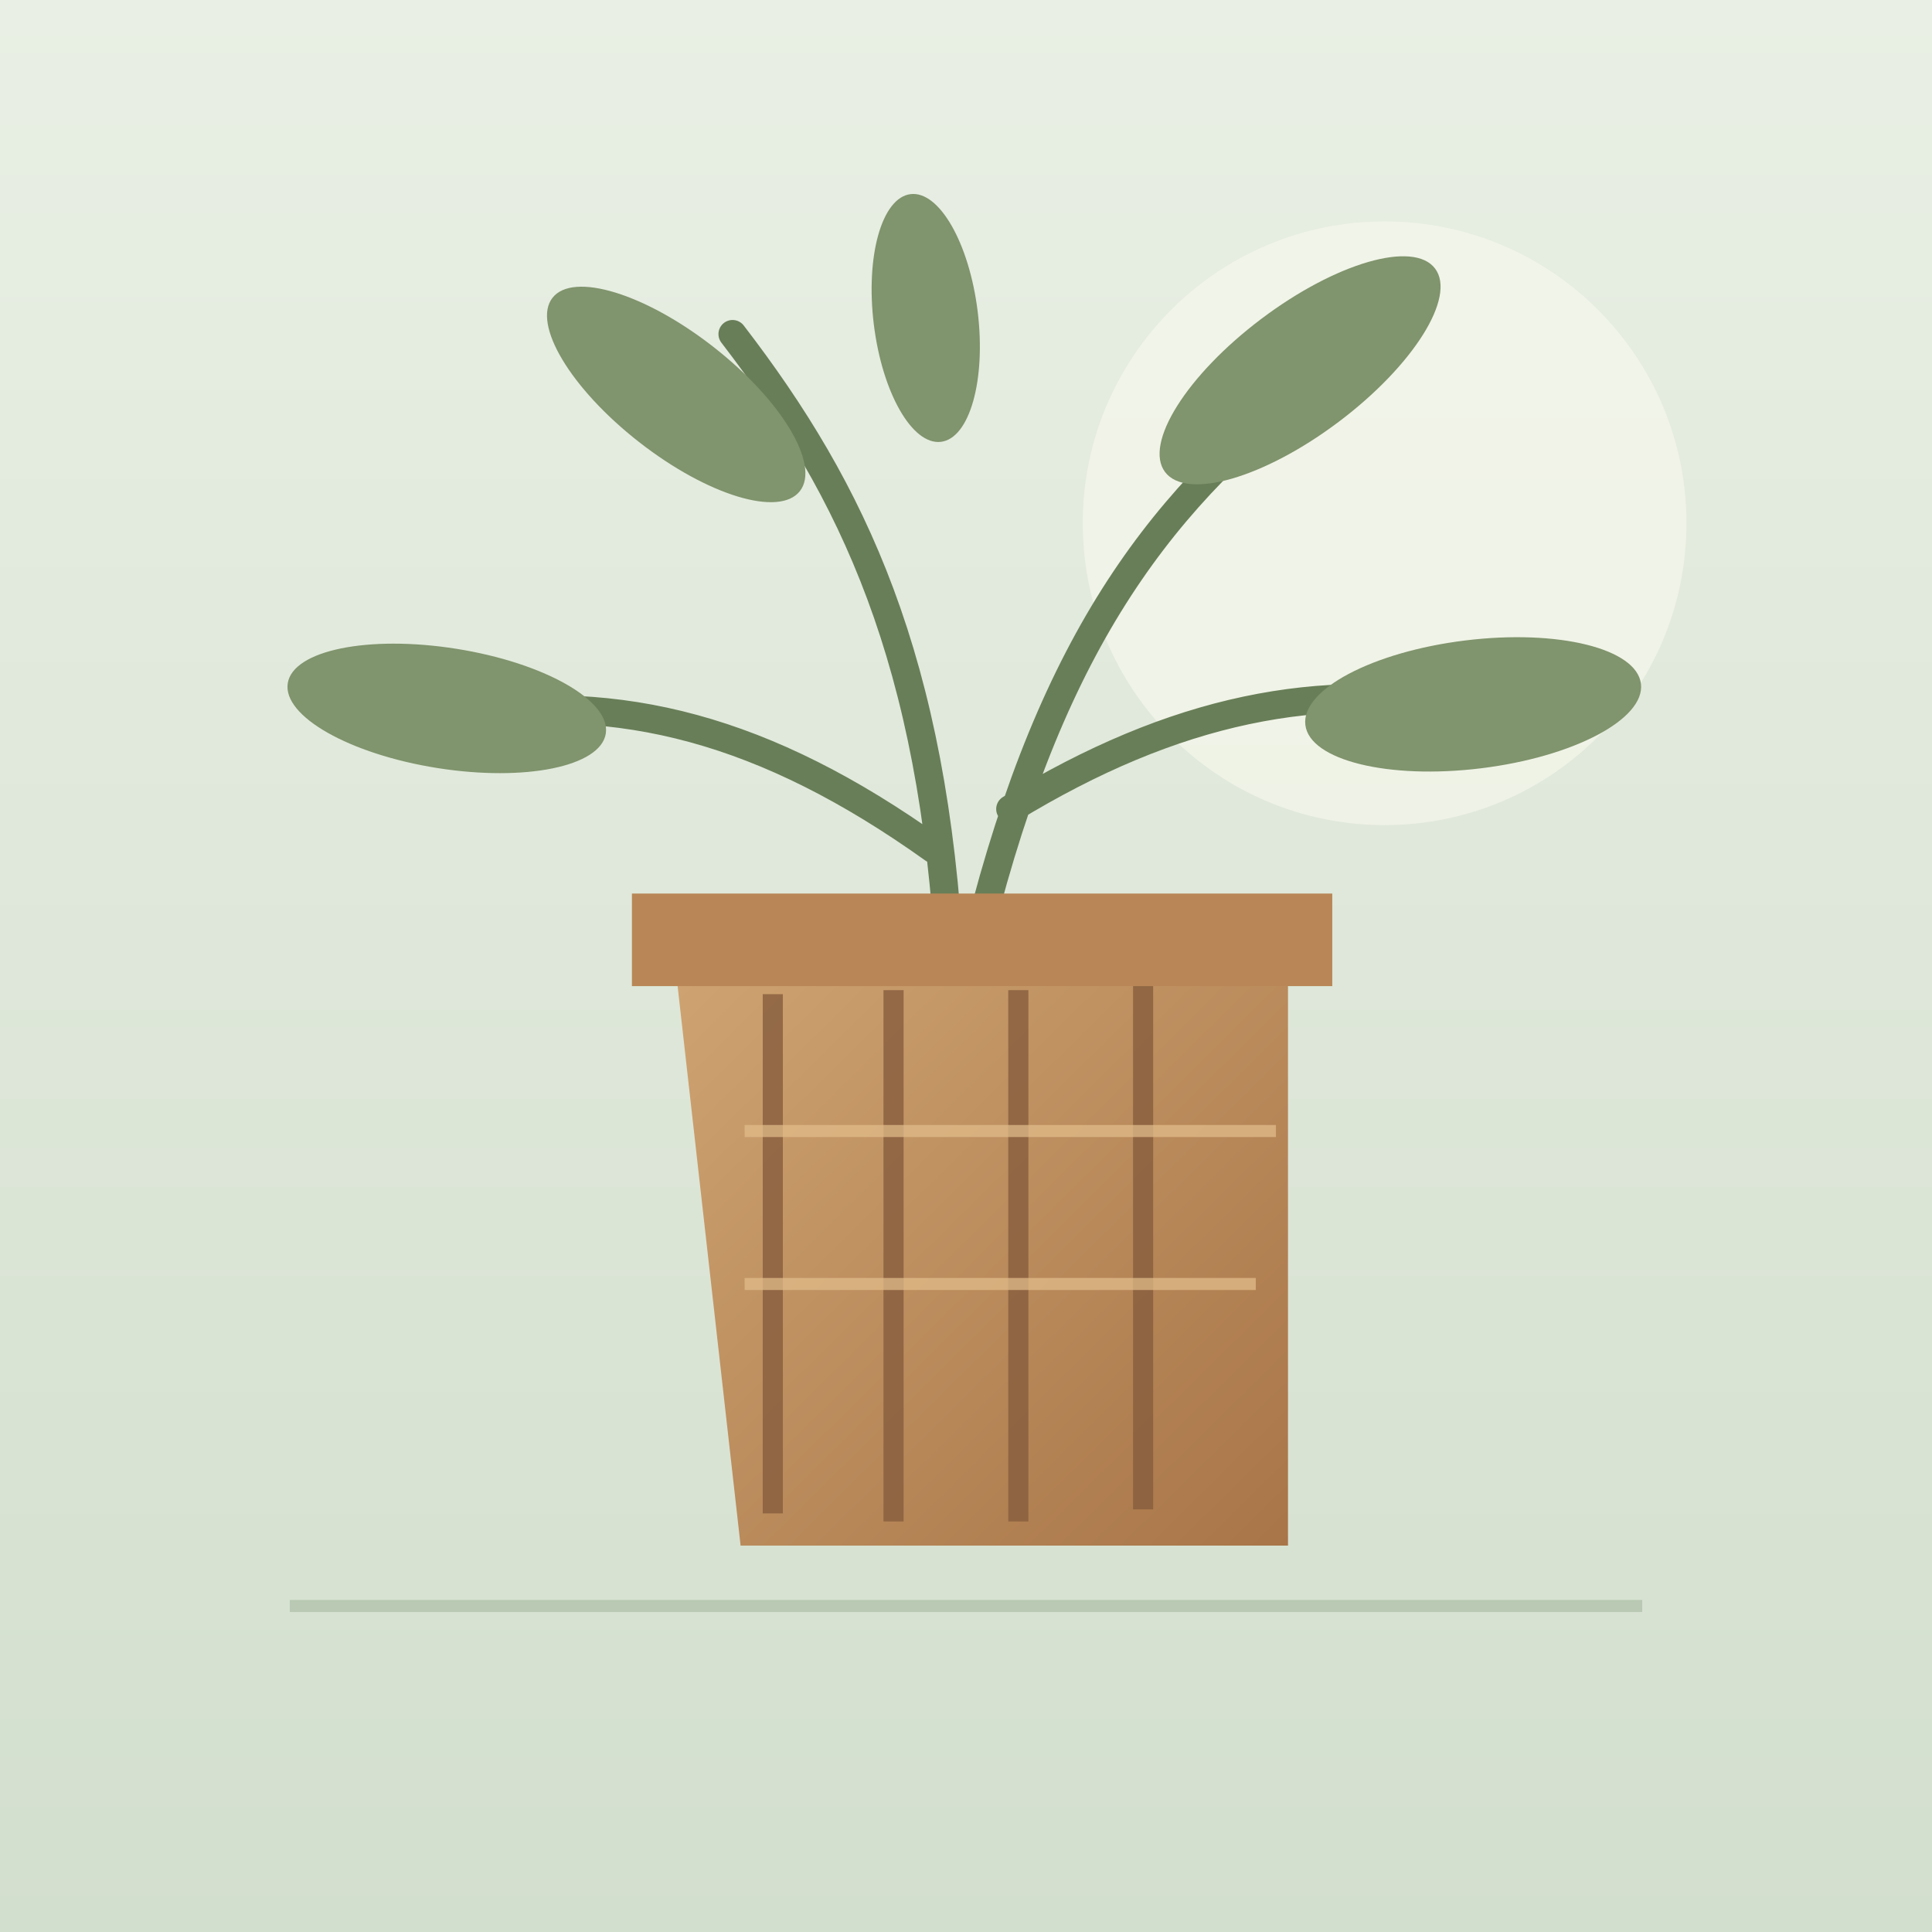
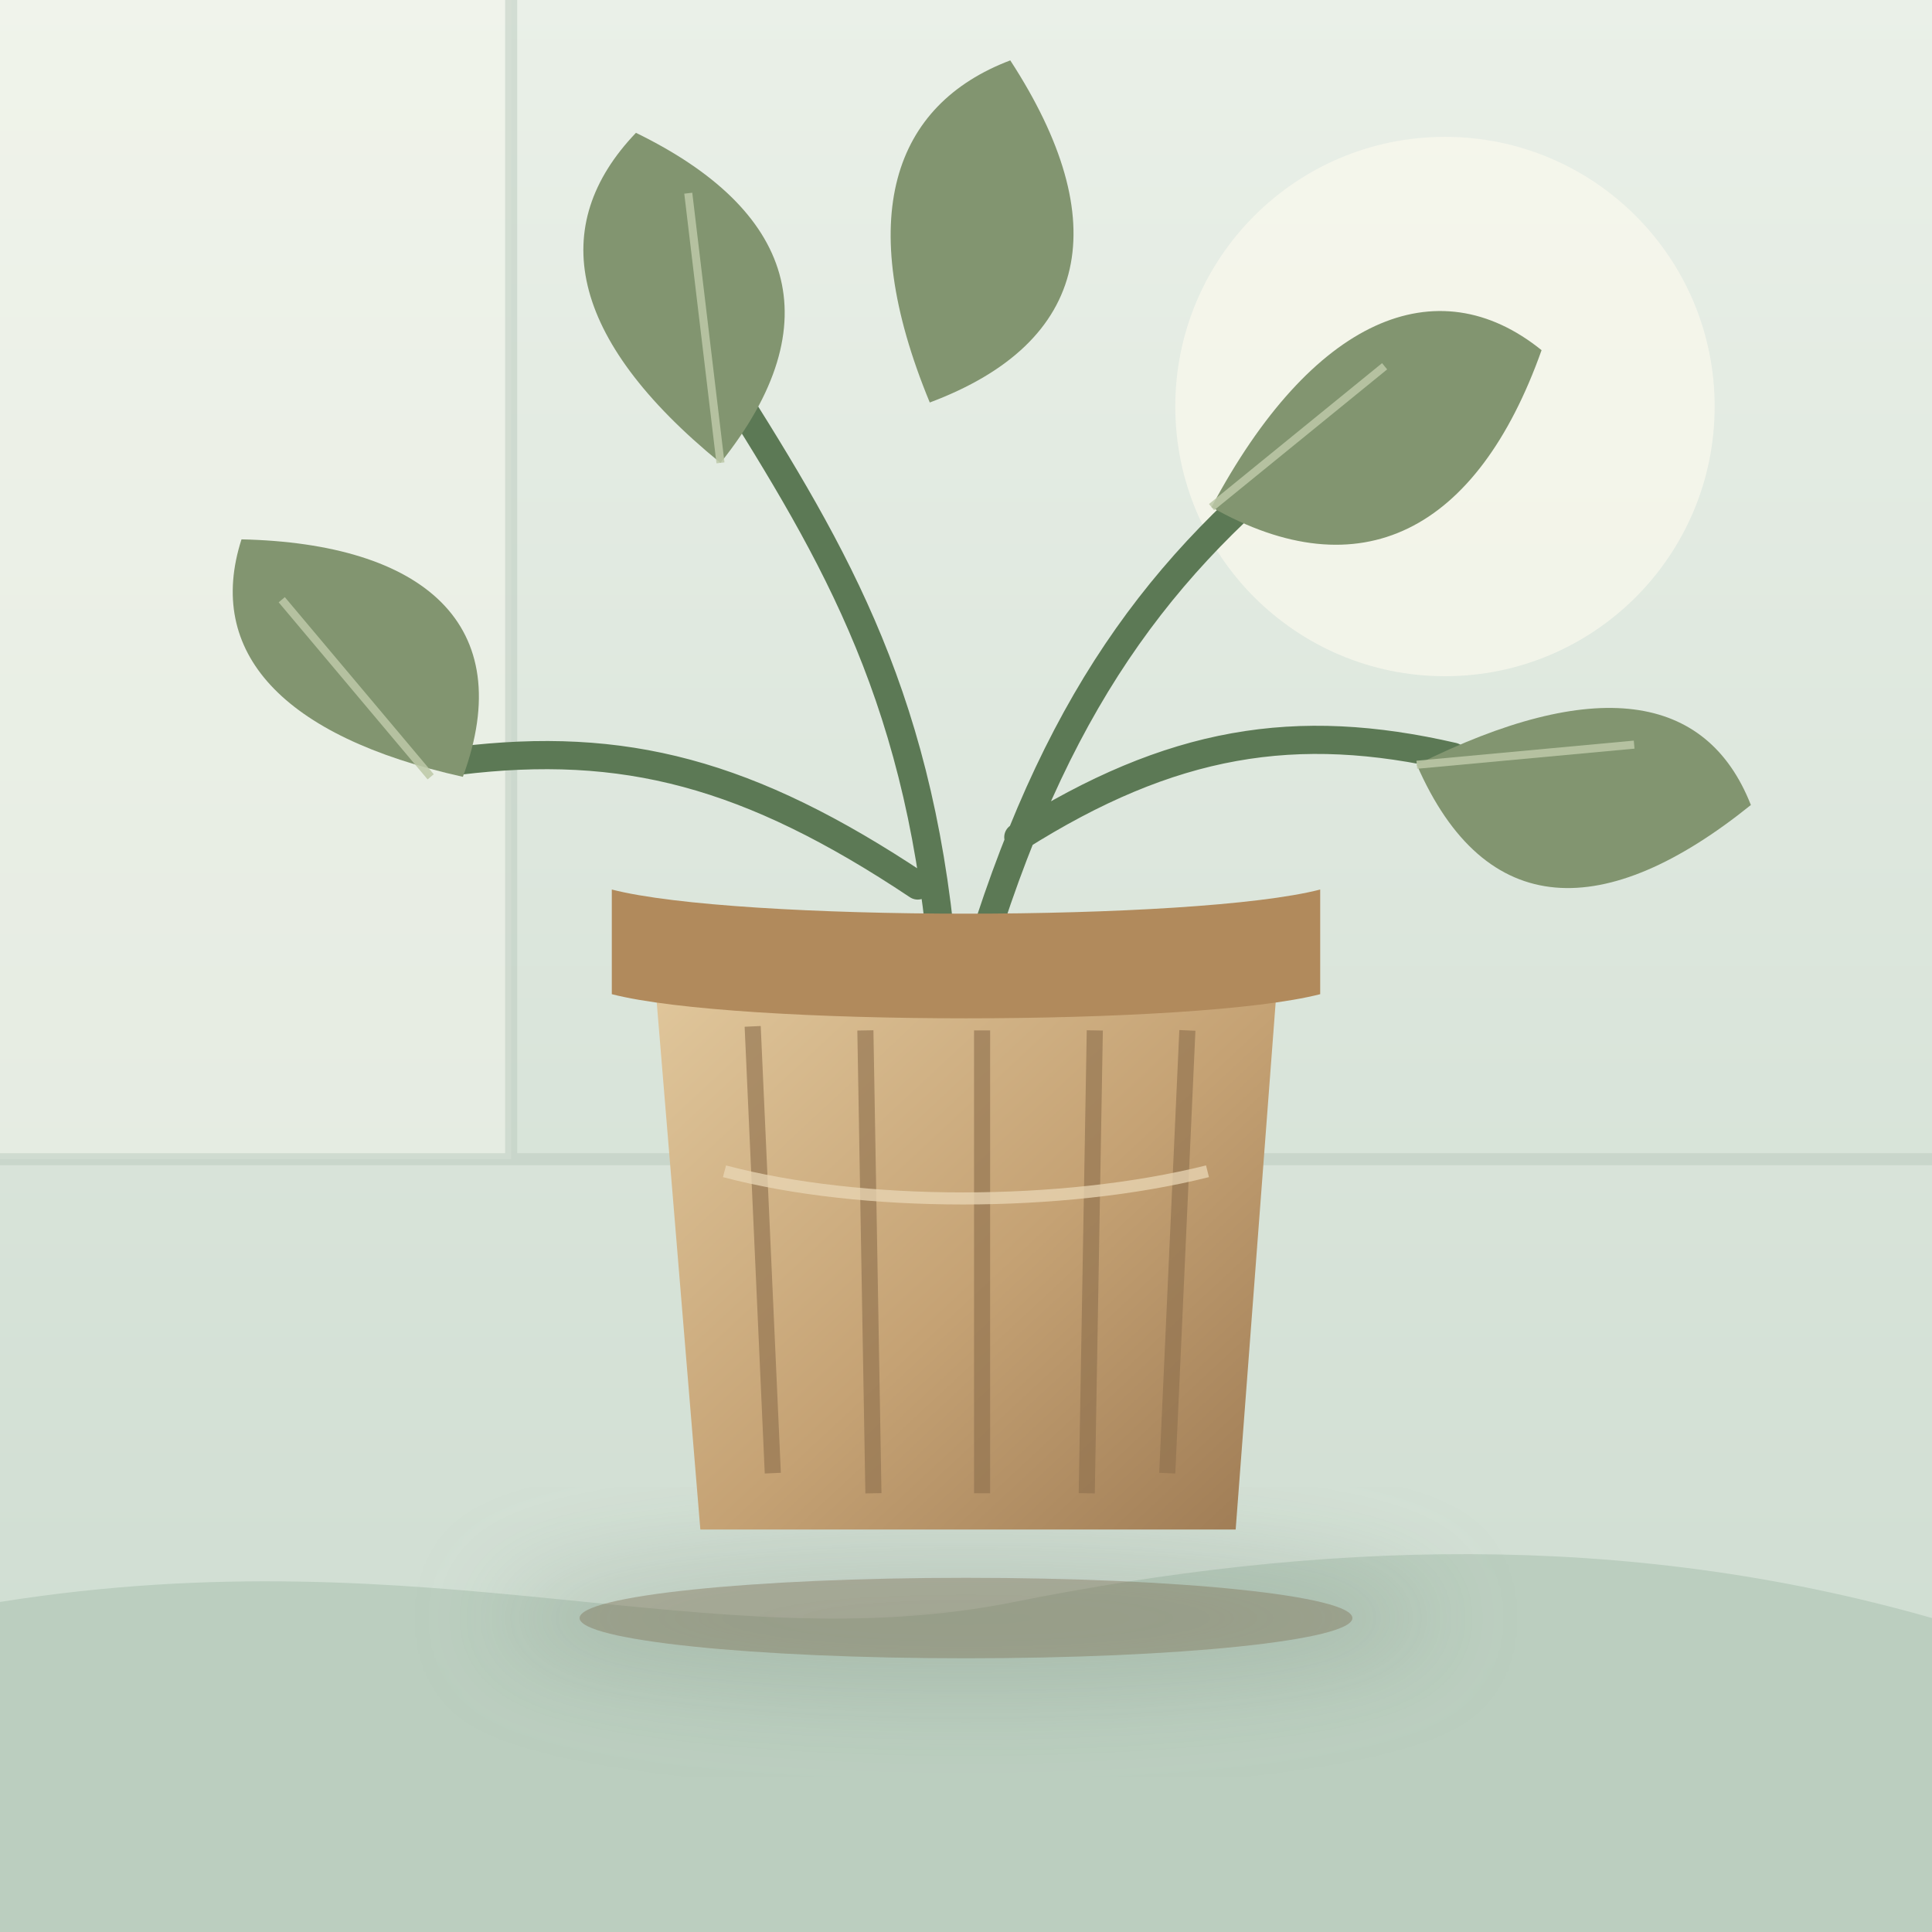
<svg xmlns="http://www.w3.org/2000/svg" viewBox="0 0 480 480" role="img">
  <defs>
-     <linearGradient id="bg" x2="0" y2="1">
-       <stop stop-color="#e9efe4" />
-       <stop offset="1" stop-color="#d3dfce" />
+     <linearGradient id="room" x2="0" y2="1">
+       <stop stop-color="#eaf0e8" />
+       <stop offset="1" stop-color="#ccdbcf" />
    </linearGradient>
-     <linearGradient id="wood" x2="1" y2="1">
-       <stop stop-color="#d0a573" />
-       <stop offset="1" stop-color="#a87548" />
+     <linearGradient id="pale-wood" x1="0" y1="0" x2="1" y2="1">
+       <stop stop-color="#e2c99e" />
+       <stop offset=".55" stop-color="#c5a274" />
+       <stop offset="1" stop-color="#9e7b54" />
    </linearGradient>
+     <filter id="soft-shadow" x="-40%" y="-40%" width="180%" height="200%">
+       <feGaussianBlur stdDeviation="12" />
+     </filter>
  </defs>
-   <rect width="480" height="480" fill="url(#bg)" />
-   <circle cx="344" cy="130" r="75" fill="#f8f8ee" opacity=".62" />
-   <path d="M72 399h336" stroke="#b9c9b3" stroke-width="3" />
-   <g fill="none" stroke="#687e58" stroke-width="7" stroke-linecap="round">
-     <path d="M236 240c-4-76-24-118-54-157M245 225c19-71 47-105 88-135M232 211c-42-30-78-39-118-33M251 201c41-25 77-32 115-25" />
+   <rect width="480" height="480" fill="url(#room)" />
+   <path d="M0 0h127v288H0z" fill="#f8f8ee" opacity=".42" />
+   <path d="M127 0v288M0 288h480" stroke="#b9cabd" stroke-width="3" opacity=".5" />
+   <circle cx="359" cy="101" r="67" fill="#fbf9ee" opacity=".68" />
+   <path d="M0 398c107-17 177 15 252 0s151-18 228 4v78H0z" fill="#bbcebf" />
+   <ellipse cx="240" cy="402" rx="117" ry="18" fill="#536b58" opacity=".18" filter="url(#soft-shadow)" />
+   <g fill="none" stroke="#5c7955" stroke-linecap="round" stroke-width="7">
+     <path d="M235 250c-4-71-25-108-52-151M244 235c20-64 47-98 88-129M228 220c-42-28-73-36-114-31M253 208c38-24 69-29 108-20" />
  </g>
-   <g fill="#80946d">
-     <ellipse cx="168" cy="98" rx="39" ry="15" transform="rotate(38 168 98)" />
-     <ellipse cx="323" cy="92" rx="42" ry="16" transform="rotate(-37 323 92)" />
-     <ellipse cx="111" cy="176" rx="40" ry="15" transform="rotate(9 111 176)" />
-     <ellipse cx="366" cy="175" rx="42" ry="16" transform="rotate(-7 366 175)" />
-     <ellipse cx="230" cy="79" rx="31" ry="13" transform="rotate(83 230 79)" />
+   <g fill="#829570">
+     <path d="M179 115c-38-31-43-59-21-82 39 19 49 47 21 82z" />
+     <path d="M301 126c25-47 56-60 82-39-16 45-45 60-82 39z" />
+     <path d="M115 193c-45-10-64-31-55-59 45 1 69 21 55 59z" />
+     <path d="M352 190c44-22 72-18 83 10-36 29-66 29-83-10z" />
+     <path d="M231 100c-19-46-9-74 20-85 26 40 20 70-20 85z" />
  </g>
-   <path d="M167 233h153v151H184z" fill="url(#wood)" />
-   <path d="M157 222h174v23H157z" fill="#b98757" />
-   <g stroke="#865d3d" stroke-width="5" opacity=".8">
-     <path d="M192 247v129M222 246v132M253 246v132M284 245v130" />
+   <g fill="none" stroke="#bdc9a8" stroke-width="2" opacity=".86">
+     <path d="M179 115l-8-67m130 78 43-35m-237 102-37-44m282 41 54-5" />
  </g>
-   <path d="M185 281h132M185 319h127" stroke="#e2bd8b" stroke-width="3" opacity=".72" />
+   <path d="M162 235c27 8 129 8 156 0l-11 145H174z" fill="url(#pale-wood)" />
+   <path d="M152 221c31 8 145 8 176 0v26c-31 8-145 8-176 0z" fill="#b18a5c" />
+   <g fill="none" stroke="#8e704e" stroke-width="4" opacity=".63">
+     <path d="M187 255l5 111m23-110 2 115m27-115v115m28-115-2 115m25-115-5 110" />
+   </g>
+   <path d="M180 291c34 9 84 9 120 0" fill="none" stroke="#ead7b6" stroke-width="3" opacity=".75" />
+   <ellipse cx="240" cy="402" rx="96" ry="10" fill="#7a684c" opacity=".38" />
</svg>
